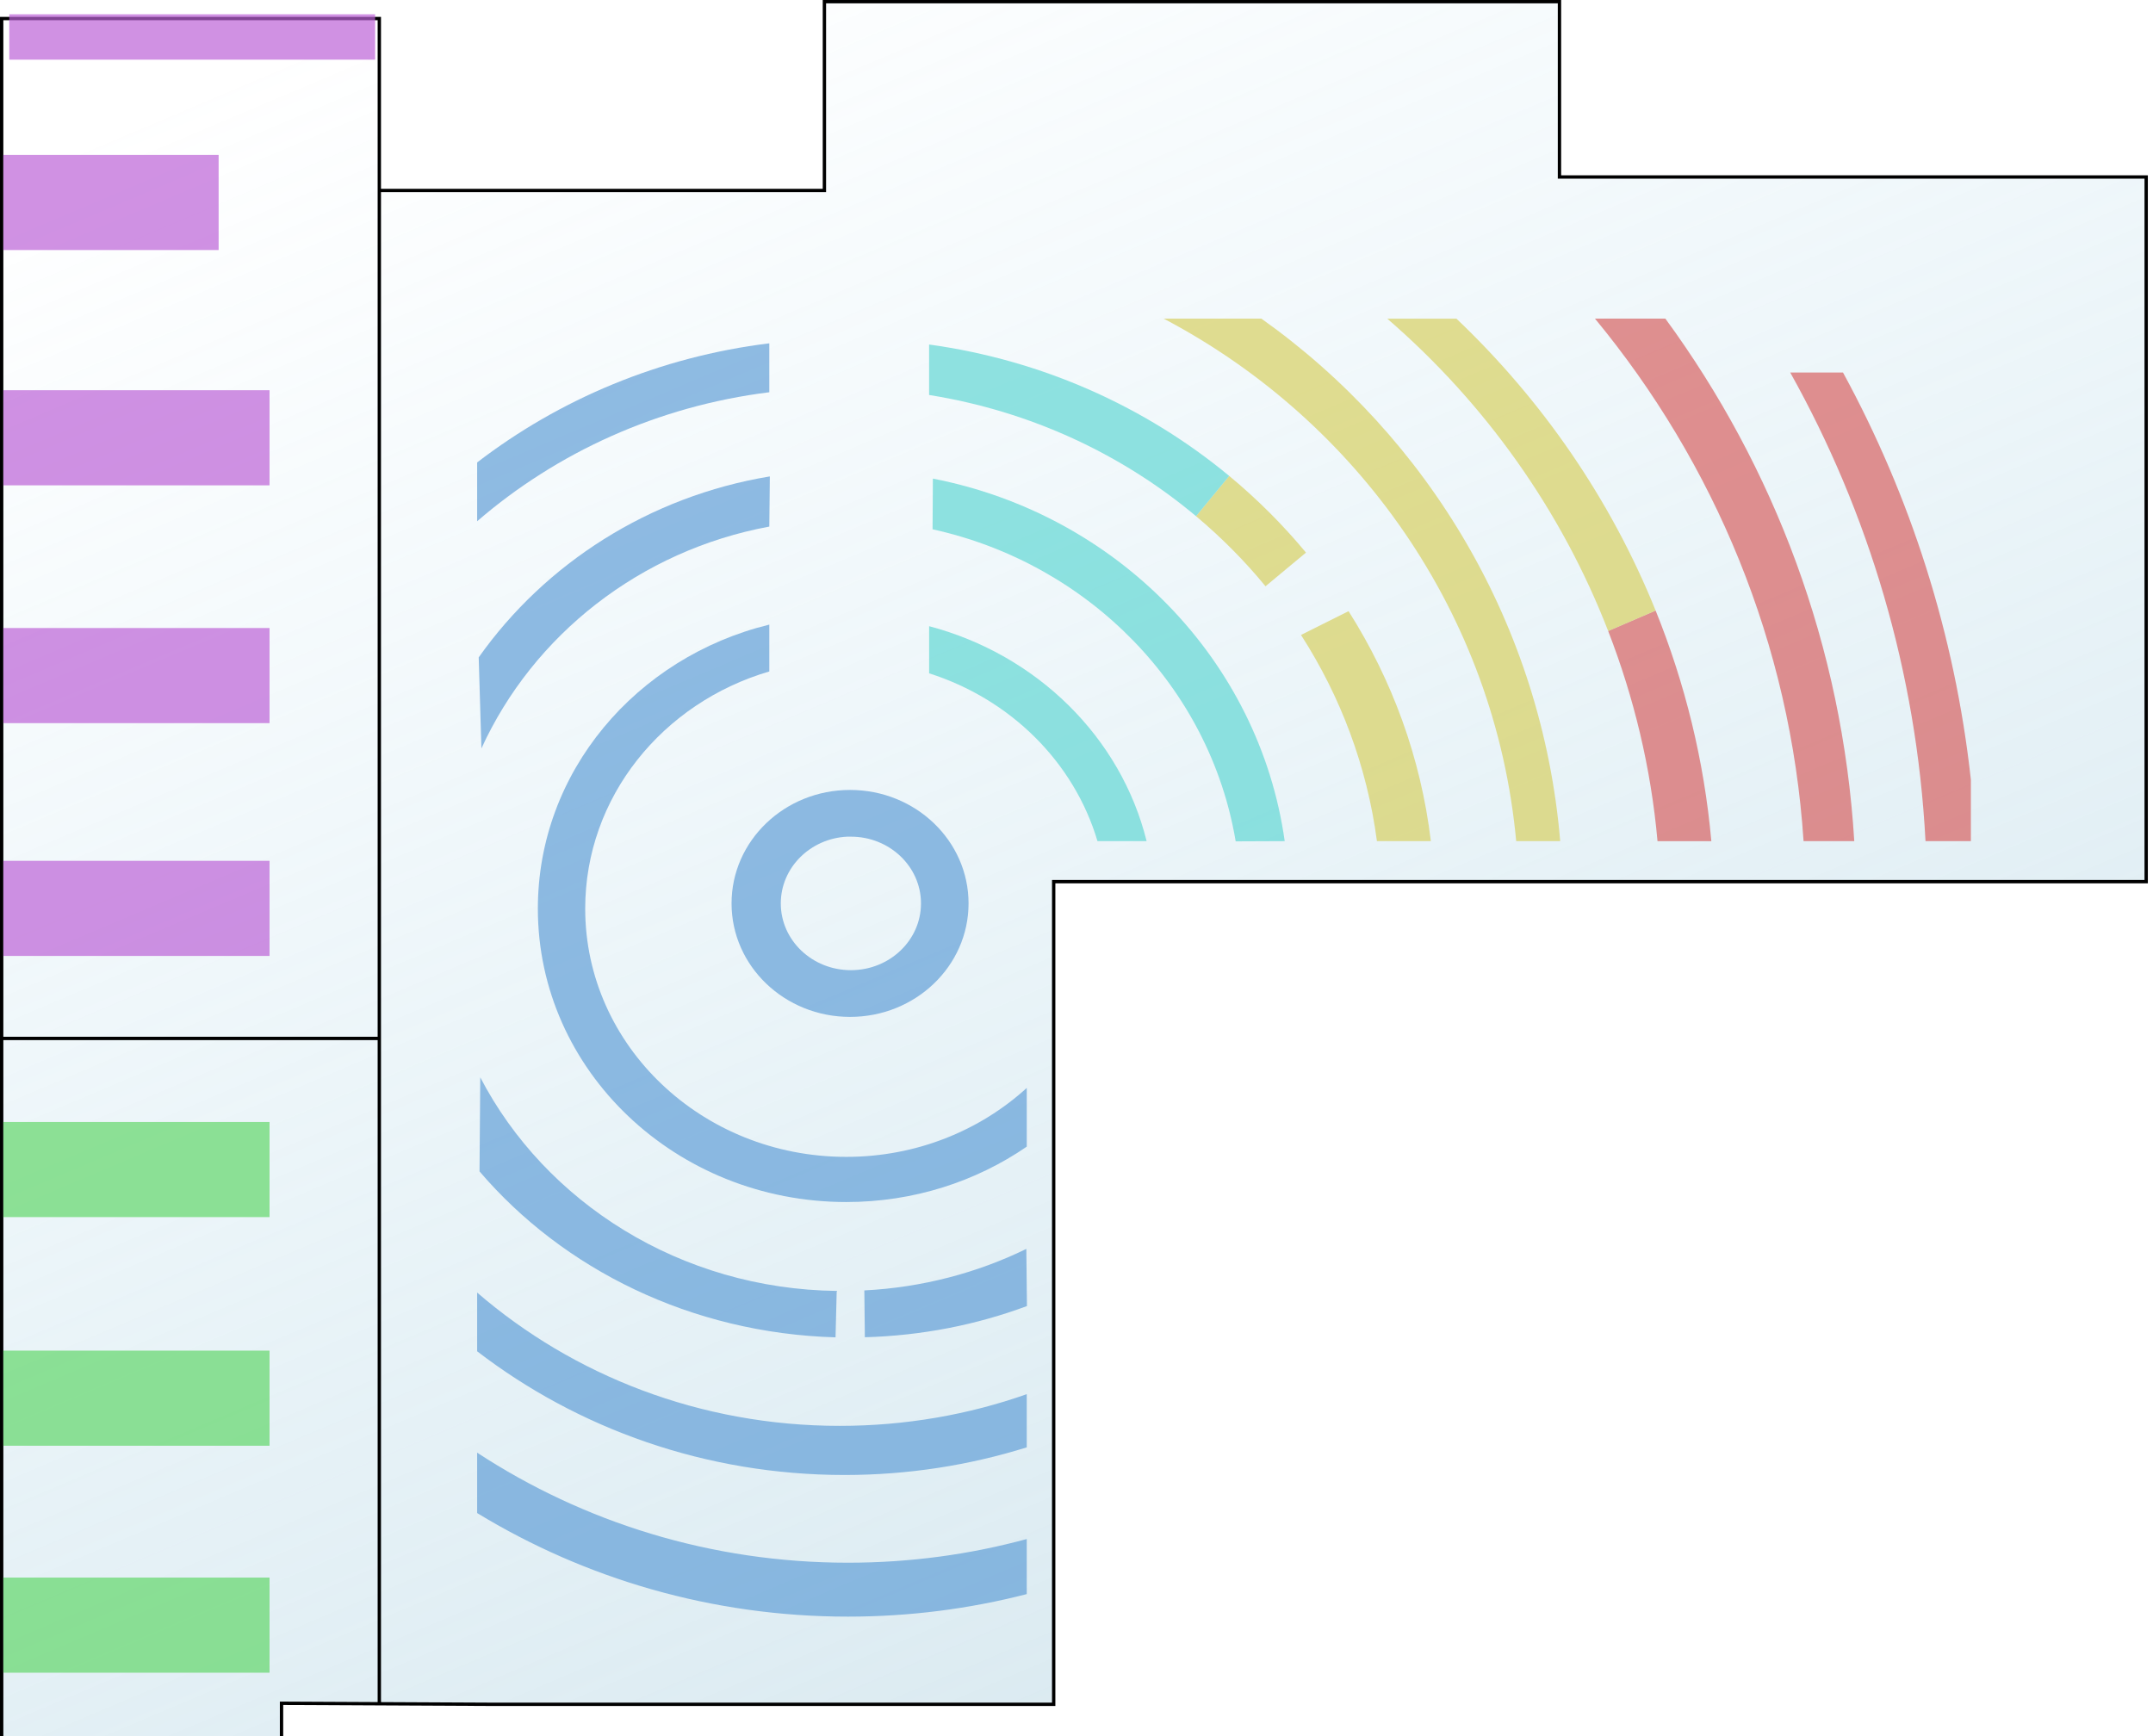
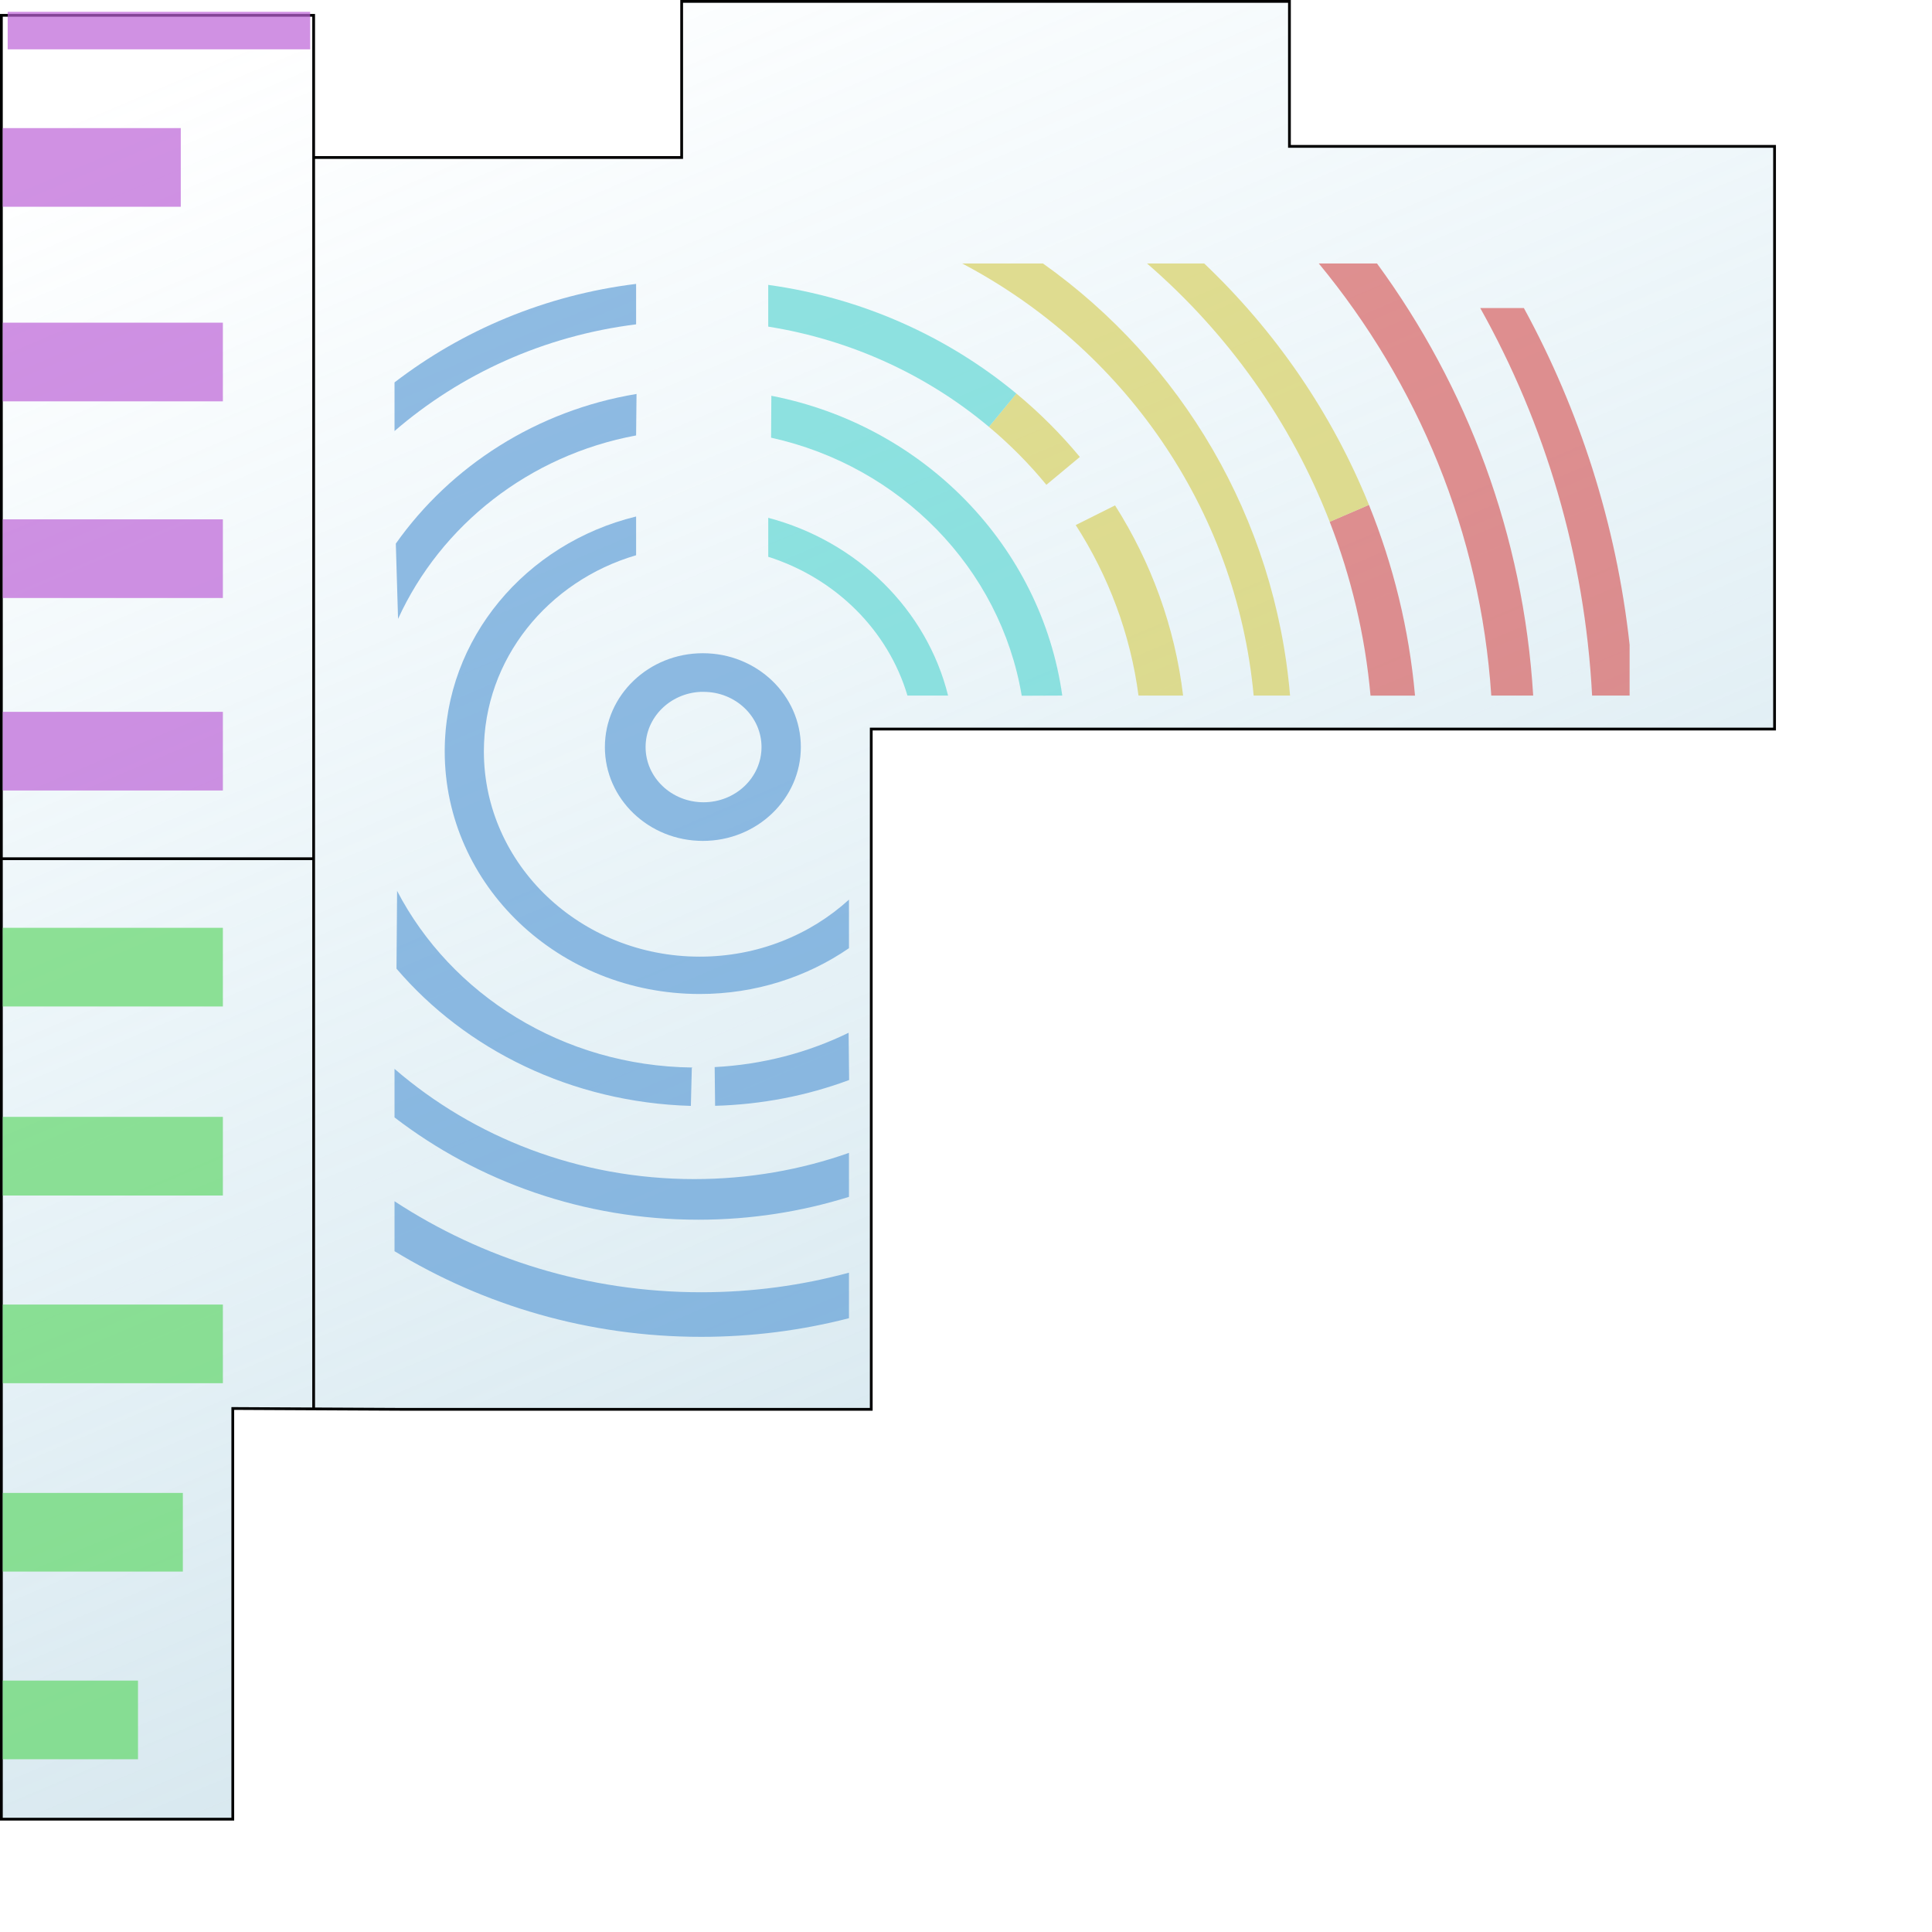
- <svg xmlns="http://www.w3.org/2000/svg" xmlns:xlink="http://www.w3.org/1999/xlink" id="lab_map_svg" height="520px" width="645px" style="display: inline" version="1.1">
+ <svg xmlns="http://www.w3.org/2000/svg" xmlns:xlink="http://www.w3.org/1999/xlink" id="lab_map_svg" viewBox="0 0 700 700" style="display: inline" version="1.1">
  <defs id="defs4">
    <linearGradient id="linearGradient5763">
      <stop id="stop5765" offset="0" style="stop-opacity: 0; stop-color: #82c6e2" />
      <stop id="stop5767" offset="1" style="stop-opacity: 0.38; stop-color: #84b4c9" />
    </linearGradient>
    <clipPath id="clipPath3690">
      <path d="m 32.325,709.92 l 228.294,0 l 1.01,-124.249 l 546.493,6.061 L 788.929,47.26 L 580.838,37.159 L 34.345,36.149 L 32.325,709.92 z" id="path3692" style="fill: #000000; fill-opacity: 1; stroke: #000000; stroke-width: 1px; stroke-opacity: 1; stroke-linecap: butt; stroke-linejoin: miter" />
    </clipPath>
    <linearGradient gradientUnits="userSpaceOnUse" id="linearGradient5769" x1="207.279" x2="488.58" xlink:href="#linearGradient5763" y1="29.991" y2="693.945" />
  </defs>
  <g id="viewport">
    <g id="layer2" style="display: inline" transform="translate(-58.089,-40.69949)">
      <path d="m 171.726,97.771 l 0,453.555 M 58.589,699.819 l 83.843,0 l 0,-148.797 l 61.619,0.304 l 169.706,3.4e-4 l 0,-246.477 l 327.289,0 l 0,-211.122 l -175.767,0 l 0,-52.528 l -220.213,0 l 0,56.569 l -133.34,0 l -7e-5,-51.518 l -113.137,0 l 0,653.569 z" id="path4185" style="fill: url(#linearGradient5769); fill-opacity: 1; stroke: #000000; stroke-width: 1px; stroke-opacity: 1; stroke-linecap: butt; stroke-linejoin: miter" />
      <path d="m 0.569,311.129 l 113.032,0" id="path5670" style="fill: none; stroke: #000000; stroke-width: 1px; stroke-opacity: 1; stroke-linecap: butt; stroke-linejoin: miter" transform="translate(58.089,40.69949)" />
    </g>
    <g id="layer11" style="display: inline" transform="translate(-58.089,-40.69949)">
      <path d="m 406.688,136.156 c 58.215,30.625 99.341,88.634 105.625,156.562 l 13.188,0 c -5.435,-64.595 -39.523,-121.054 -89.531,-156.562 l -29.281,0 z" id="path3994" style="opacity: 0.699; fill: #d7d062; fill-opacity: 1; fill-rule: evenodd; display: inline" />
      <path d="m 496,182.938 l -14.219,6.125 c 7.703,19.858 12.823,40.982 14.781,62.969 l 16.125,0 C 510.535,227.847 504.768,204.657 496,182.938 z" id="path5675" style="opacity: 0.699; fill: #d76262; fill-opacity: 1; fill-rule: evenodd; display: inline" transform="translate(58.089,40.69949)" />
      <path d="m 415.594,95.469 c 29.245,25.278 52.116,57.318 66.188,93.594 L 496,182.938 C 482.604,149.753 462.134,120.01 436.312,95.469 l -20.719,0 z" id="path3992" style="opacity: 0.699; fill: #d7d062; fill-opacity: 1; fill-rule: evenodd; display: inline" transform="translate(58.089,40.69949)" />
      <path d="m 535.906,136.156 c 35.835,43.392 58.595,97.473 62.5,156.562 l 15.188,0 C 610.049,234.423 589.603,180.66 557,136.156 l -21.094,0 z" id="path3990" style="opacity: 0.699; fill: #d76262; fill-opacity: 1; fill-rule: evenodd; display: inline" />
      <path d="m 288.562,143.562 c -32.849,4.034 -62.876,16.757 -87.531,35.688 l 0,17.625 c 23.842,-20.594 54.092,-34.499 87.531,-38.656 l 0,-14.656 z" id="path3988" style="opacity: 0.699; fill: #629fd7; fill-opacity: 1; fill-rule: evenodd; display: inline" />
      <path d="m 368.25,142.594 l -9.938,12.062 c 7.592,6.365 14.569,13.396 20.812,21 L 391.25,165.562 c -6.906,-8.326 -14.615,-16.025 -23,-22.969 z" id="path5680" style="opacity: 0.699; fill: #d7d062; fill-opacity: 1; fill-rule: evenodd; display: inline" transform="translate(58.089,40.69949)" />
      <path d="m 278.344,103.219 l 0,15.125 c 30.327,4.837 57.805,17.732 79.969,36.312 l 9.938,-12.062 c -24.904,-20.625 -55.834,-34.673 -89.906,-39.375 z" id="path3986" style="opacity: 0.699; fill: #62d7d4; fill-opacity: 1; fill-rule: evenodd; display: inline" transform="translate(58.089,40.69949)" />
      <path d="m 594.406,152.312 c 23.456,41.925 37.869,89.614 40.531,140.406 l 13.594,0 l 0,-18.406 c -4.806,-43.762 -18.145,-84.975 -38.312,-122 l -15.812,0 z" id="path3984" style="opacity: 0.699; fill: #d76262; fill-opacity: 1; fill-rule: evenodd; display: inline" />
      <path d="m 462.094,223.812 l -14.25,7.125 c 11.839,18.403 19.788,39.348 22.75,61.781 l 16.156,0 C 483.756,267.698 475.104,244.326 462.094,223.812 z" id="path3978" style="opacity: 0.699; fill: #d7d062; fill-opacity: 1; fill-rule: evenodd; display: inline" />
      <path d="m 288.531,227.844 c -39.864,9.745 -69.312,44.141 -69.312,85.094 c 0,48.537 41.359,87.906 92.406,87.906 c 20.185,0 38.859,-6.15 54.062,-16.594 l 0,-17.594 c -14.048,12.787 -33.084,20.656 -54.062,20.656 c -43.194,0 -78.219,-33.306 -78.219,-74.375 c 0,-33.435 23.22,-61.708 55.156,-71.062 l 0,-14.031 c -0.01,0.002 -0.021,-0.002 -0.031,0 z" id="path3976" style="opacity: 0.699; fill: #629fd7; fill-opacity: 1; fill-rule: evenodd; display: inline" />
      <path d="m 336.438,228.312 l 0,14.125 c 24.386,7.757 43.417,26.612 50.438,50.281 l 14.719,0 C 393.875,261.564 368.706,236.838 336.438,228.312 z" id="path3974" style="opacity: 0.699; fill: #62d7d4; fill-opacity: 1; fill-rule: evenodd; display: inline" />
      <path d="m 201.031,427.969 l 0,17.594 c 30.201,23.188 68.459,37.062 110.094,37.062 c 19.046,0 37.372,-2.914 54.562,-8.281 l 0,-15.938 c -17.476,6.165 -36.353,9.5 -56.062,9.5 c -41.759,0 -79.834,-15.11 -108.594,-39.938 z" id="path3968" style="opacity: 0.699; fill: #629fd7; fill-opacity: 1; fill-rule: evenodd; display: inline" />
      <path d="m 201.031,475.938 l 0,18.094 c 32.388,19.697 70.413,31.031 111.094,31.031 c 18.491,0 36.447,-2.344 53.562,-6.75 l 0,-16.5 c -17.053,4.632 -35.015,7.094 -53.562,7.094 c -41.079,0 -79.268,-12.136 -111.094,-32.969 z" id="path3966" style="opacity: 0.699; fill: #629fd7; fill-opacity: 1; fill-rule: evenodd; display: inline" />
      <path d="m 312.75,277.375 c -19.606,0 -35.5,15.222 -35.5,34 c 0,18.778 15.894,34 35.5,34 c 19.606,0 35.5,-15.222 35.5,-34 c 0,-18.778 -15.894,-34 -35.5,-34 z m -0.844,14 c 0.358,-0.017 0.731,0 1.094,0 c 11.598,0 21,8.954 21,20 c 0,11.046 -9.402,20 -21,20 c -11.598,0 -21,-8.954 -21,-20 c 0,-10.701 8.81,-19.464 19.906,-20 z" id="path4107" style="opacity: 0.699; fill: #629fd7; fill-opacity: 1; fill-rule: evenodd; display: inline" />
      <path d="m 143.875,322.781 l -0.219,28.188 c 25.037,29.308 63.4,48.473 106.656,49.719 l 0.344,-13.656 l 0.156,-0.25 c -46.916,-0.544 -87.401,-26.464 -106.938,-64 z m 163.594,51.406 c -14.69,7.166 -31.119,11.544 -48.531,12.438 l 0.156,14.031 c 17.132,-0.472 33.484,-3.733 48.562,-9.344 l -0.188,-17.125 z" id="path4115" style="opacity: 0.699; fill: #629fd7; fill-opacity: 1; fill-rule: evenodd; display: inline" transform="translate(58.089,40.69949)" />
      <path d="m 288.719,183.438 c -36.143,5.98 -67.307,26.064 -87.219,54.219 l 0.812,27.281 c 15.514,-33.976 47.545,-59.305 86.25,-66.469 l 0.156,-15.031 z" id="path4153" style="opacity: 0.699; fill: #629fd7; fill-opacity: 1; fill-rule: evenodd" />
      <path d="m 337.562,184.094 l -0.094,15.188 c 46.768,10.295 83.061,47.267 90.812,93.5 l 14.688,-0.062 c -7.648,-54.378 -50.387,-97.934 -105.406,-108.625 z" id="path4131" style="opacity: 0.699; fill: #62d7d4; fill-opacity: 1; fill-rule: evenodd" />
      <rect height="28.5" id="rect4646" style="opacity: 0.699; fill: #bc62d7; fill-opacity: 1; fill-rule: evenodd; display: inline" width="64.5" x="59.089" y="87.112" />
      <rect height="28.5" id="rect4646-1" style="opacity: 0.699; fill: #bc62d7; fill-opacity: 1; fill-rule: evenodd; display: inline" width="79.75" x="59.089" y="157.612" />
      <rect height="28.5" id="rect4646-1-6" style="opacity: 0.699; fill: #bc62d7; fill-opacity: 1; fill-rule: evenodd; display: inline" width="79.75" x="59.089" y="228.862" />
      <rect height="28.5" id="rect4646-1-1" style="opacity: 0.699; fill: #bc62d7; fill-opacity: 1; fill-rule: evenodd; display: inline" width="79.75" x="59.089" y="298.612" />
      <rect height="28.5" id="rect4646-1-5" style="opacity: 0.699; fill: #62d76a; fill-opacity: 1; fill-rule: evenodd; display: inline" width="79.75" x="59.089" y="376.862" />
      <rect height="28.5" id="rect4646-1-2" style="opacity: 0.699; fill: #62d76a; fill-opacity: 1; fill-rule: evenodd; display: inline" width="79.75" x="59.089" y="445.362" />
      <rect height="28.5" id="rect4646-1-9" style="opacity: 0.699; fill: #62d76a; fill-opacity: 1; fill-rule: evenodd; display: inline" width="79.75" x="59.089" y="513.362" />
      <rect height="28.5" id="rect4646-1-68" style="opacity: 0.699; fill: #62d76a; fill-opacity: 1; fill-rule: evenodd; display: inline" width="65.25" x="59.089" y="581.612" />
      <rect height="28.5" id="rect4646-1-64" style="opacity: 0.699; fill: #62d76a; fill-opacity: 1; fill-rule: evenodd; display: inline" width="49" x="59.089" y="649.612" />
      <rect height="13.602" id="rect4646-7" style="opacity: 0.699; fill: #bc62d7; fill-opacity: 1; fill-rule: evenodd; display: inline" width="109.596" x="60.869" y="44.976" />
    </g>
    <g id="overlay">
      <image height="32" id="fusion09" width="16" x="294.2" y="325.82" />
      <image height="32" id="fusion10" width="16" x="275.977" y="333.951" />
      <image height="32" id="fusion11" width="16" x="256.415" y="337.92" />
      <image height="32" id="fusion12" width="16" x="236.453" y="337.775" />
      <image height="32" id="fusion13" width="16" x="216.935" y="333.578" />
      <image height="32" id="fusion14" width="16" x="198.744" y="325.368" />
      <image height="32" id="fusion15" width="16" x="182.875" y="313.275" />
      <image height="32" id="fusion16" width="16" x="169.479" y="296.864" />
      <image height="32" id="fusion17" width="16" x="161.556" y="278.946" />
      <image height="32" id="fusion18" width="16" x="157.99" y="258.928" />
      <image height="32" id="fusion19" width="16" x="160.375" y="238.617" />
      <image height="32" id="fusion20" width="16" x="166.331" y="221.24" />
      <image height="32" id="fusion21" width="16" x="176.388" y="206.773" />
      <image height="32" id="fusion22" width="16" x="191.582" y="191.756" />
      <image height="32" id="ray16" width="16" x="279.5" y="181.119" />
      <image height="32" id="ray17" width="16" x="293.854" y="188.825" />
      <image height="32" id="ray18" width="16" x="306.446" y="199.177" />
      <image height="32" id="ray19" width="16" x="316.824" y="211.744" />
      <image height="32" id="ray20" width="16" x="324.5" y="226.119" />
      <image height="32" id="ray07" width="16" x="366.75" y="227.369" />
      <image height="32" id="ray08" width="16" x="362.714" y="211.664" />
      <image height="32" id="ray09" width="16" x="356.113" y="196.839" />
      <image height="32" id="ray10" width="16" x="347.389" y="183.155" />
      <image height="32" id="ray11" width="16" x="336.773" y="170.879" />
      <image height="32" id="ray12" width="16" x="324.539" y="160.214" />
      <image height="32" id="ray13" width="16" x="310.999" y="151.262" />
      <image height="32" id="ray14" width="16" x="296.473" y="144.011" />
      <image height="32" id="ray15" width="16" x="279.75" y="137.119" />
      <image height="32" id="visual07" width="16" x="452.5" y="226.619" />
      <image height="32" id="visual08" width="16" x="449.055" y="210.656" />
      <image height="32" id="visual09" width="16" x="444.375" y="195.008" />
      <image height="32" id="visual10" width="16" x="438.653" y="179.71" />
      <image height="32" id="visual11" width="16" x="431.909" y="164.833" />
      <image height="32" id="visual12" width="16" x="424.128" y="150.472" />
      <image height="32" id="visual13" width="16" x="415.286" y="136.739" />
      <image height="32" id="visual14" width="16" x="405.365" y="123.765" />
      <image height="32" id="visual15" width="16" x="394.362" y="111.696" />
      <image height="32" id="visual16" width="16" x="382.303" y="100.684" />
      <image height="32" id="visual17" width="16" x="369.25" y="90.869" />
      <image height="32" id="fusion33" width="16" x="291.46" y="413.103" />
      <image height="32" id="fusion34" width="16" x="261.744" y="417.919" />
      <image height="32" id="fusion35" width="16" x="231.621" y="417.615" />
      <image height="32" id="fusion36" width="16" x="201.91" y="412.643" />
      <image height="32" id="fusion37" width="16" x="173.323" y="403.14" />
      <image height="32" id="fusion38" width="16" x="146.503" y="389.415" />
      <image height="32" id="fusion29" width="16" x="159.938" y="348.756" />
      <image height="32" id="fusion30" width="16" x="218.196" y="375.35" />
      <image height="32" id="fusion31" width="16" x="259.317" y="376.241" />
      <image height="32" id="fusion32" width="16" x="291.813" y="368.908" />
      <image height="32" id="glyph17" width="16" x="-3.194" y="126.459" />
      <image height="32" id="glyph18" width="16" x="21.201" y="126.459" />
      <image height="32" id="glyph19" width="16" x="45.95" y="126.459" />
      <image height="32" id="glyph20" width="16" x="68.224" y="126.459" />
      <image height="32" id="glyph21" width="16" x="68.224" y="104.539" />
      <image height="32" id="glyph22" width="16" x="45.95" y="104.539" />
      <image height="32" id="glyph23" width="16" x="20.494" y="104.539" />
      <image height="32" id="glyph24" width="16" x="-3.548" y="104.539" />
      <image height="32" id="glyph09" width="16" x="-3.017" y="197.523" />
      <image height="32" id="glyph10" width="16" x="21.378" y="197.523" />
      <image height="32" id="glyph11" width="16" x="46.127" y="197.523" />
      <image height="32" id="glyph12" width="16" x="68.4" y="197.523" />
      <image height="32" id="glyph13" width="16" x="68.4" y="175.603" />
      <image height="32" id="glyph14" width="16" x="46.127" y="175.603" />
      <image height="32" id="glyph15" width="16" x="20.671" y="175.603" />
      <image height="32" id="glyph16" width="16" x="-3.371" y="175.603" />
      <image height="32" id="glyph01" width="16" x="-3.017" y="267.527" />
      <image height="32" id="glyph02" width="16" x="21.378" y="267.527" />
      <image height="32" id="glyph03" width="16" x="46.127" y="267.527" />
      <image height="32" id="glyph04" width="16" x="68.4" y="267.527" />
      <image height="32" id="glyph05" width="16" x="68.4" y="245.607" />
      <image height="32" id="glyph06" width="16" x="46.127" y="245.607" />
      <image height="32" id="glyph07" width="16" x="20.671" y="245.607" />
      <image height="32" id="glyph08" width="16" x="-3.371" y="245.607" />
      <image height="32" id="corona27" width="16" x="-2.664" y="346.016" />
      <image height="32" id="corona28" width="16" x="21.731" y="346.016" />
      <image height="32" id="corona29" width="16" x="46.48" y="346.016" />
      <image height="32" id="corona30" width="16" x="68.754" y="346.016" />
      <image height="32" id="corona31" width="16" x="68.754" y="324.096" />
      <image height="32" id="corona32" width="16" x="46.48" y="324.096" />
      <image height="32" id="corona33" width="16" x="21.024" y="324.096" />
      <image height="32" id="corona34" width="16" x="-3.017" y="324.096" />
      <image height="32" id="corona19" width="16" x="-2.664" y="414.605" />
      <image height="32" id="corona20" width="16" x="21.731" y="414.605" />
      <image height="32" id="corona21" width="16" x="46.48" y="414.605" />
      <image height="32" id="corona22" width="16" x="68.754" y="414.605" />
      <image height="32" id="corona23" width="16" x="68.754" y="392.685" />
      <image height="32" id="corona24" width="16" x="46.48" y="392.685" />
      <image height="32" id="corona25" width="16" x="21.024" y="392.685" />
      <image height="32" id="corona26" width="16" x="-3.017" y="392.685" />
      <image height="32" id="corona11" width="16" x="-3.017" y="482.134" />
      <image height="32" id="corona12" width="16" x="21.378" y="482.134" />
      <image height="32" id="corona13" width="16" x="46.127" y="482.134" />
      <image height="32" id="corona14" width="16" x="68.4" y="482.134" />
      <image height="32" id="corona15" width="16" x="68.4" y="460.214" />
      <image height="32" id="corona16" width="16" x="46.127" y="460.214" />
      <image height="32" id="corona17" width="16" x="20.671" y="460.214" />
      <image height="32" id="corona18" width="16" x="-3.371" y="460.214" />
      <image height="32" id="corona01" width="16" x="-3.548" y="618.606" />
      <image height="32" id="corona02" width="16" x="38.879" y="618.606" />
      <image height="32" id="corona03" width="16" x="38.879" y="596.685" />
      <image height="32" id="corona04" width="16" x="-3.548" y="596.685" />
      <image height="32" id="corona05" width="16" x="-4.255" y="551.784" />
      <image height="32" id="corona06" width="16" x="27.919" y="551.784" />
      <image height="32" id="corona07" width="16" x="55.142" y="551.784" />
      <image height="32" id="corona08" width="16" x="55.142" y="527.389" />
      <image height="32" id="corona09" width="16" x="25.444" y="527.389" />
      <image height="32" id="corona10" width="16" x="-4.608" y="527.389" />
      <image height="32" id="glyph25" width="16" x="-3.724" y="57.34" />
      <image height="32" id="glyph26" width="16" x="28.449" y="57.34" />
      <image height="32" id="glyph27" width="16" x="55.673" y="57.34" />
      <image height="32" id="glyph28" width="16" x="55.673" y="32.944" />
      <image height="32" id="glyph29" width="16" x="25.974" y="32.944" />
      <image height="32" id="glyph30" width="16" x="-4.078" y="32.944" />
      <image height="32" id="fusion05" width="16" x="143.674" y="180.818" />
      <image height="32" id="fusion06" width="16" x="163.252" y="162.715" />
      <image height="32" id="fusion07" width="16" x="185.595" y="148.171" />
      <image height="32" id="fusion08" width="16" x="210.496" y="138.745" />
      <image height="32" id="fusion01" width="16" x="213.324" y="95.965" />
      <image height="32" id="fusion02" width="16" x="189.625" y="102.161" />
      <image height="32" id="fusion03" width="16" x="167.027" y="111.648" />
      <image height="32" id="fusion04" width="16" x="145.796" y="123.896" />
      <image height="32" id="matrix01" width="16" x="575.838" y="226.075" />
      <image height="32" id="matrix02" width="16" x="573.463" y="210.409" />
      <image height="32" id="matrix03" width="16" x="570.581" y="194.828" />
      <image height="32" id="matrix04" width="16" x="567.229" y="179.342" />
      <image height="32" id="matrix05" width="16" x="563.362" y="163.976" />
      <image height="32" id="matrix06" width="16" x="558.892" y="148.776" />
      <image height="32" id="matrix07" width="16" x="553.679" y="133.815" />
      <image height="32" id="matrix08" width="16" x="547.503" y="119.228" />
      <image height="32" id="matrix09" width="16" x="540.002" y="105.281" />
      <image height="32" id="matrix10" width="16" x="537.587" y="226.88" />
      <image height="32" id="matrix11" width="16" x="536.049" y="208.22" />
      <image height="32" id="matrix12" width="16" x="532.719" y="189.789" />
      <image height="32" id="matrix13" width="16" x="527.993" y="171.665" />
      <image height="32" id="matrix14" width="16" x="522.003" y="153.918" />
      <image height="32" id="matrix15" width="16" x="514.83" y="136.614" />
      <image height="32" id="matrix16" width="16" x="506.54" y="119.817" />
      <image height="32" id="matrix17" width="16" x="497.194" y="103.584" />
      <image height="32" id="matrix18" width="16" x="486.853" y="87.967" />
      <image height="32" id="visual01" width="16" x="477.995" y="161.248" />
      <image height="32" id="visual02" width="16" x="470.157" y="146.22" />
      <image height="32" id="visual03" width="16" x="461.847" y="131.448" />
      <image height="32" id="visual04" width="16" x="452.962" y="117.015" />
      <image height="32" id="visual05" width="16" x="443.165" y="103.191" />
      <image height="32" id="visual06" width="16" x="431.288" y="91.188" />
      <image height="32" id="visual18" width="16" x="409.545" y="226.88" />
      <image height="32" id="visual19" width="16" x="405.137" y="210.266" />
      <image height="32" id="visual20" width="16" x="399.912" y="193.892" />
      <image height="32" id="visual21" width="16" x="393.036" y="178.16" />
      <image height="32" id="visual22" width="16" x="372.099" y="149.572" />
-       <image height="32" id="visual23" width="16" x="740.923" y="302.661" />
+       <image height="32" id="visual23" width="16" x="364" y="140" />
      <image height="32" id="ray01" width="16" x="349.953" y="127.829" />
      <image height="32" id="ray02" width="16" x="337.66" y="118.415" />
      <image height="32" id="ray03" width="16" x="324.406" y="110.403" />
      <image height="32" id="ray04" width="16" x="310.413" y="103.766" />
      <image height="32" id="ray05" width="16" x="295.798" y="98.644" />
      <image height="32" id="ray06" width="16" x="280.698" y="95.214" />
      <image height="32" id="fusion23" width="16" x="241.274" y="282.696" />
      <image height="32" id="fusion24" width="16" x="218.864" y="260.413" />
      <image height="32" id="fusion25" width="16" x="230.729" y="231.071" />
      <image height="32" id="fusion26" width="16" x="262.073" y="230.44" />
      <image height="32" id="fusion27" width="16" x="275.045" y="259.539" />
      <image height="32" id="fusion28" width="16" x="255.805" y="281.82" />
      <image height="32" id="glyph31" width="16" x="-1.142" y="-5.916" />
      <image height="32" id="glyph32" width="16" x="19.897" y="-5.816" />
      <image height="32" id="glyph33" width="16" x="40.936" y="-5.715" />
      <image height="32" id="glyph34" width="16" x="61.973" y="-5.614" />
      <image height="32" id="glyph35" width="16" x="83.011" y="-5.514" />
      <image height="32" id="matrix20" width="16" x="496.114" y="225.672" />
      <image height="32" id="matrix21" width="16" x="492.78" y="209.05" />
      <image height="32" id="matrix22" width="16" x="488.612" y="192.619" />
      <image height="32" id="matrix23" width="16" x="483.229" y="176.549" />
    </g>
  </g>
</svg>
